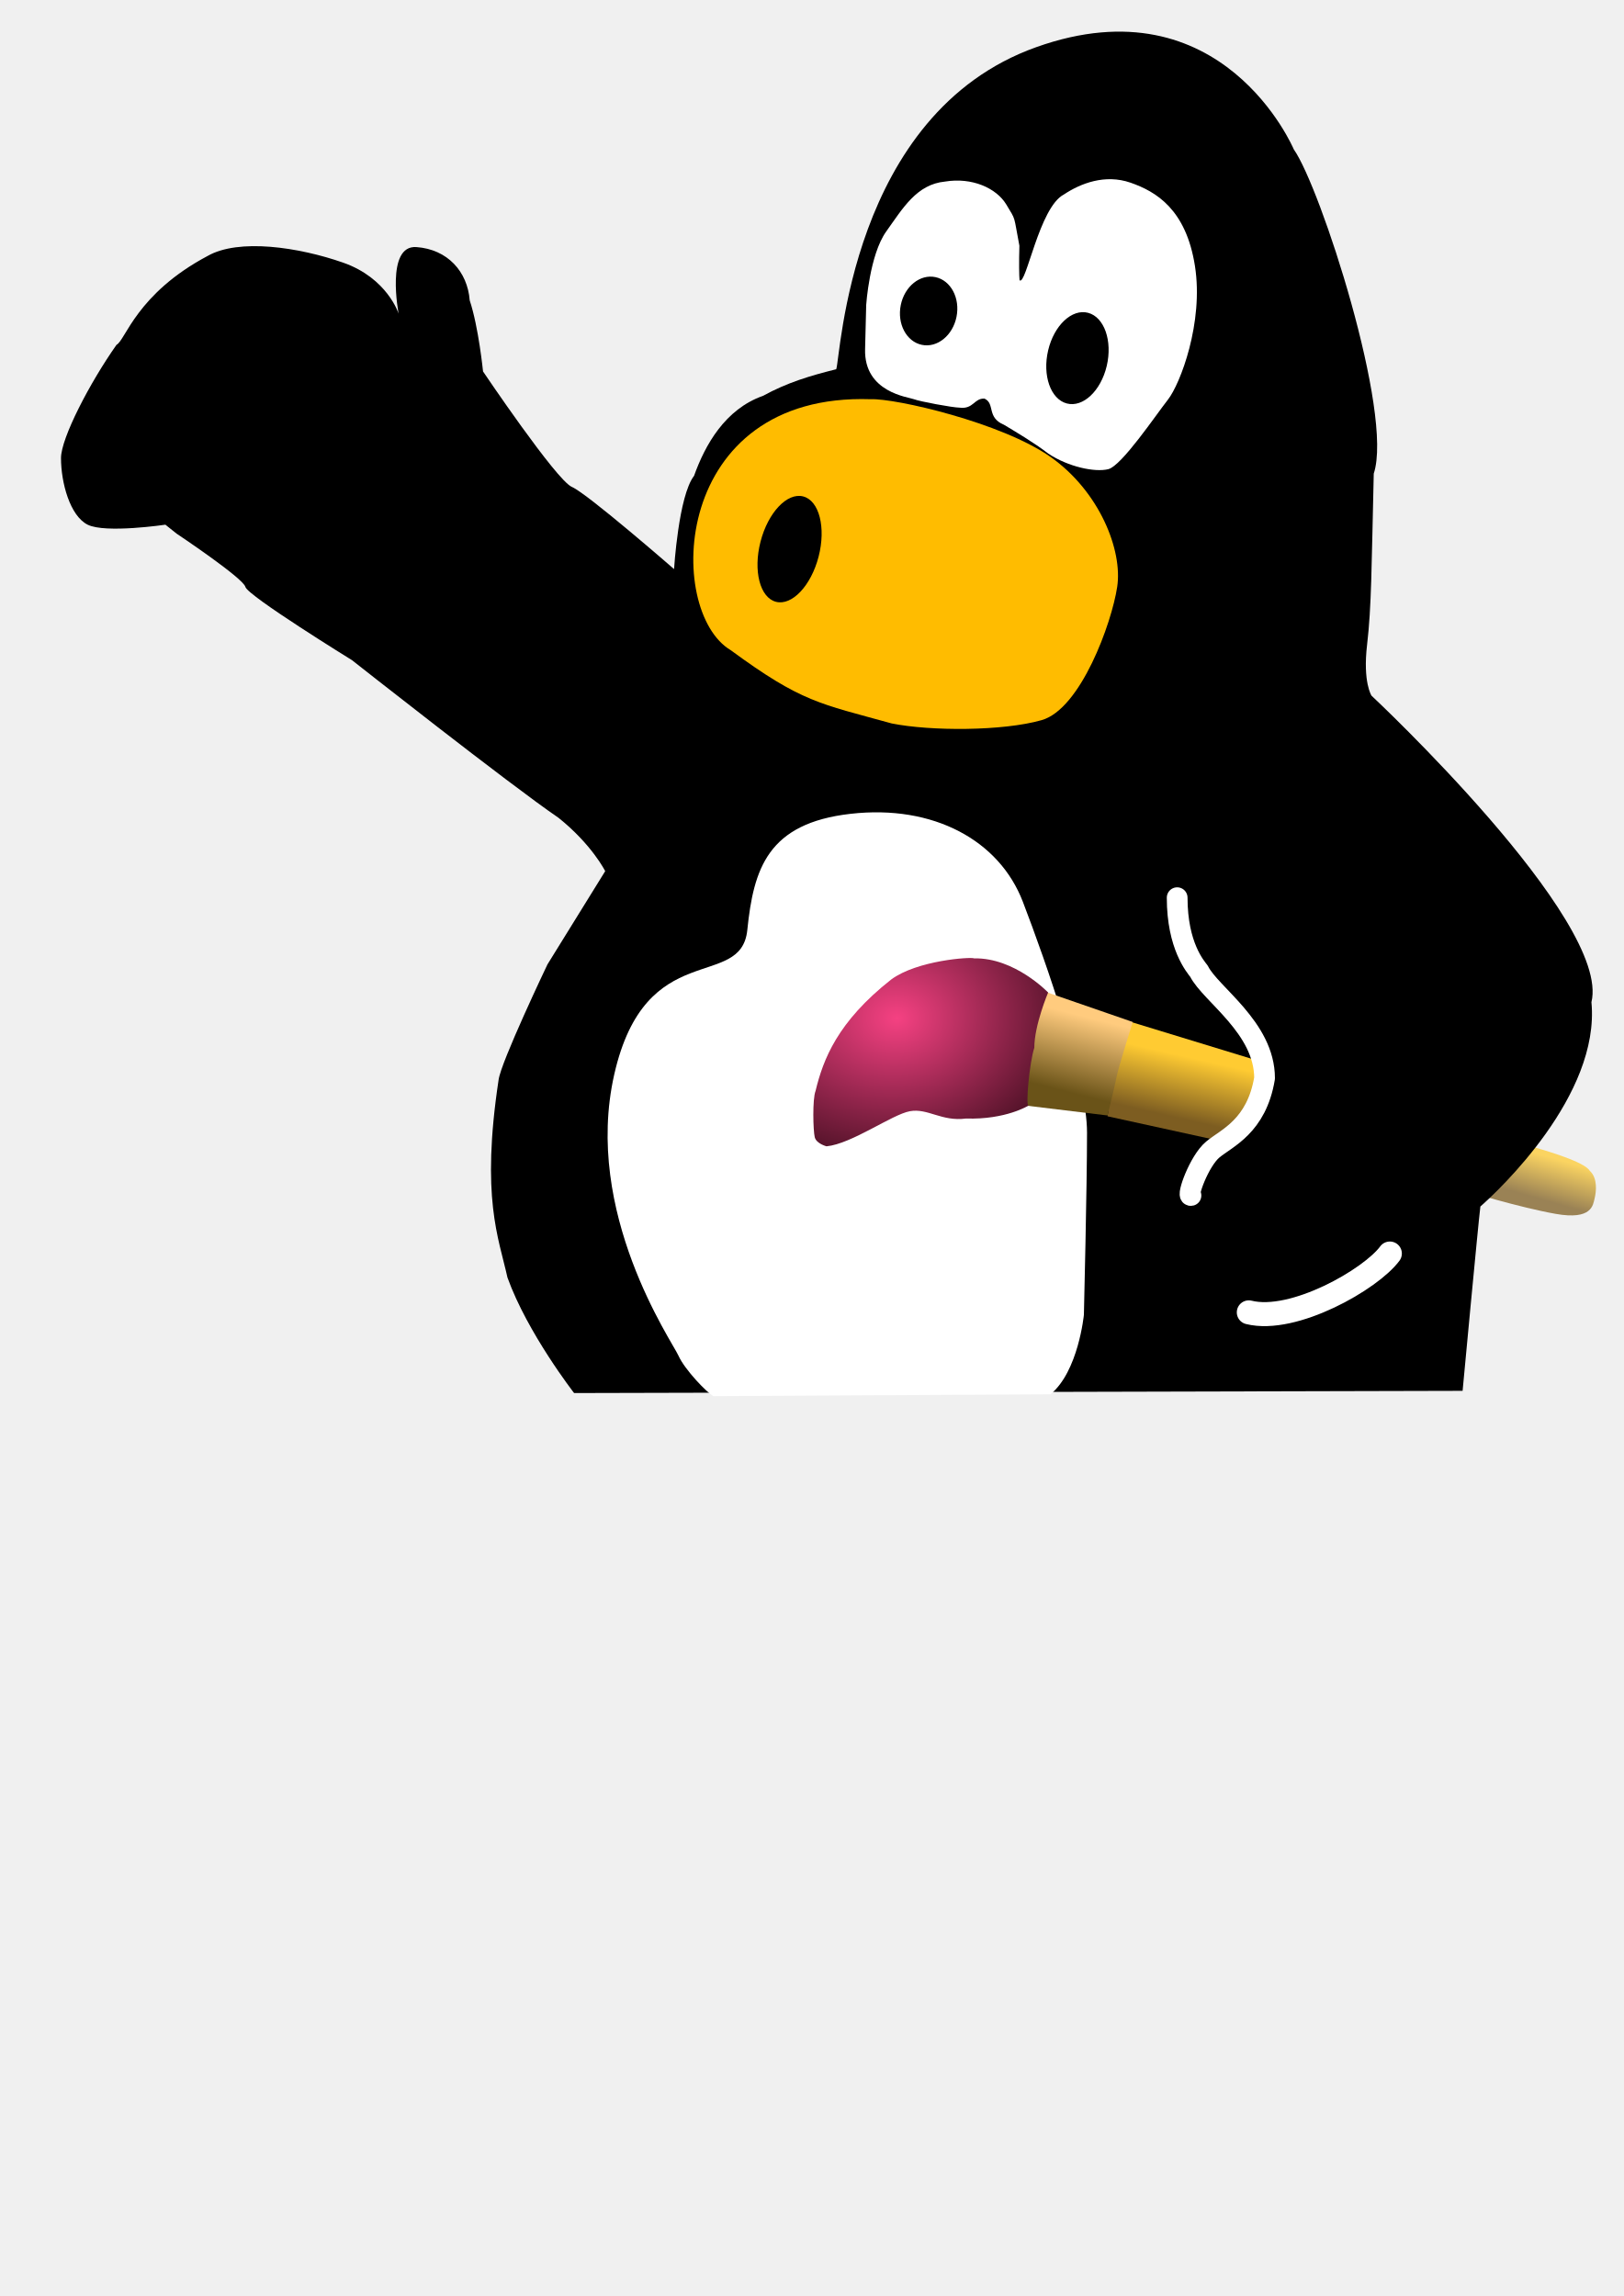
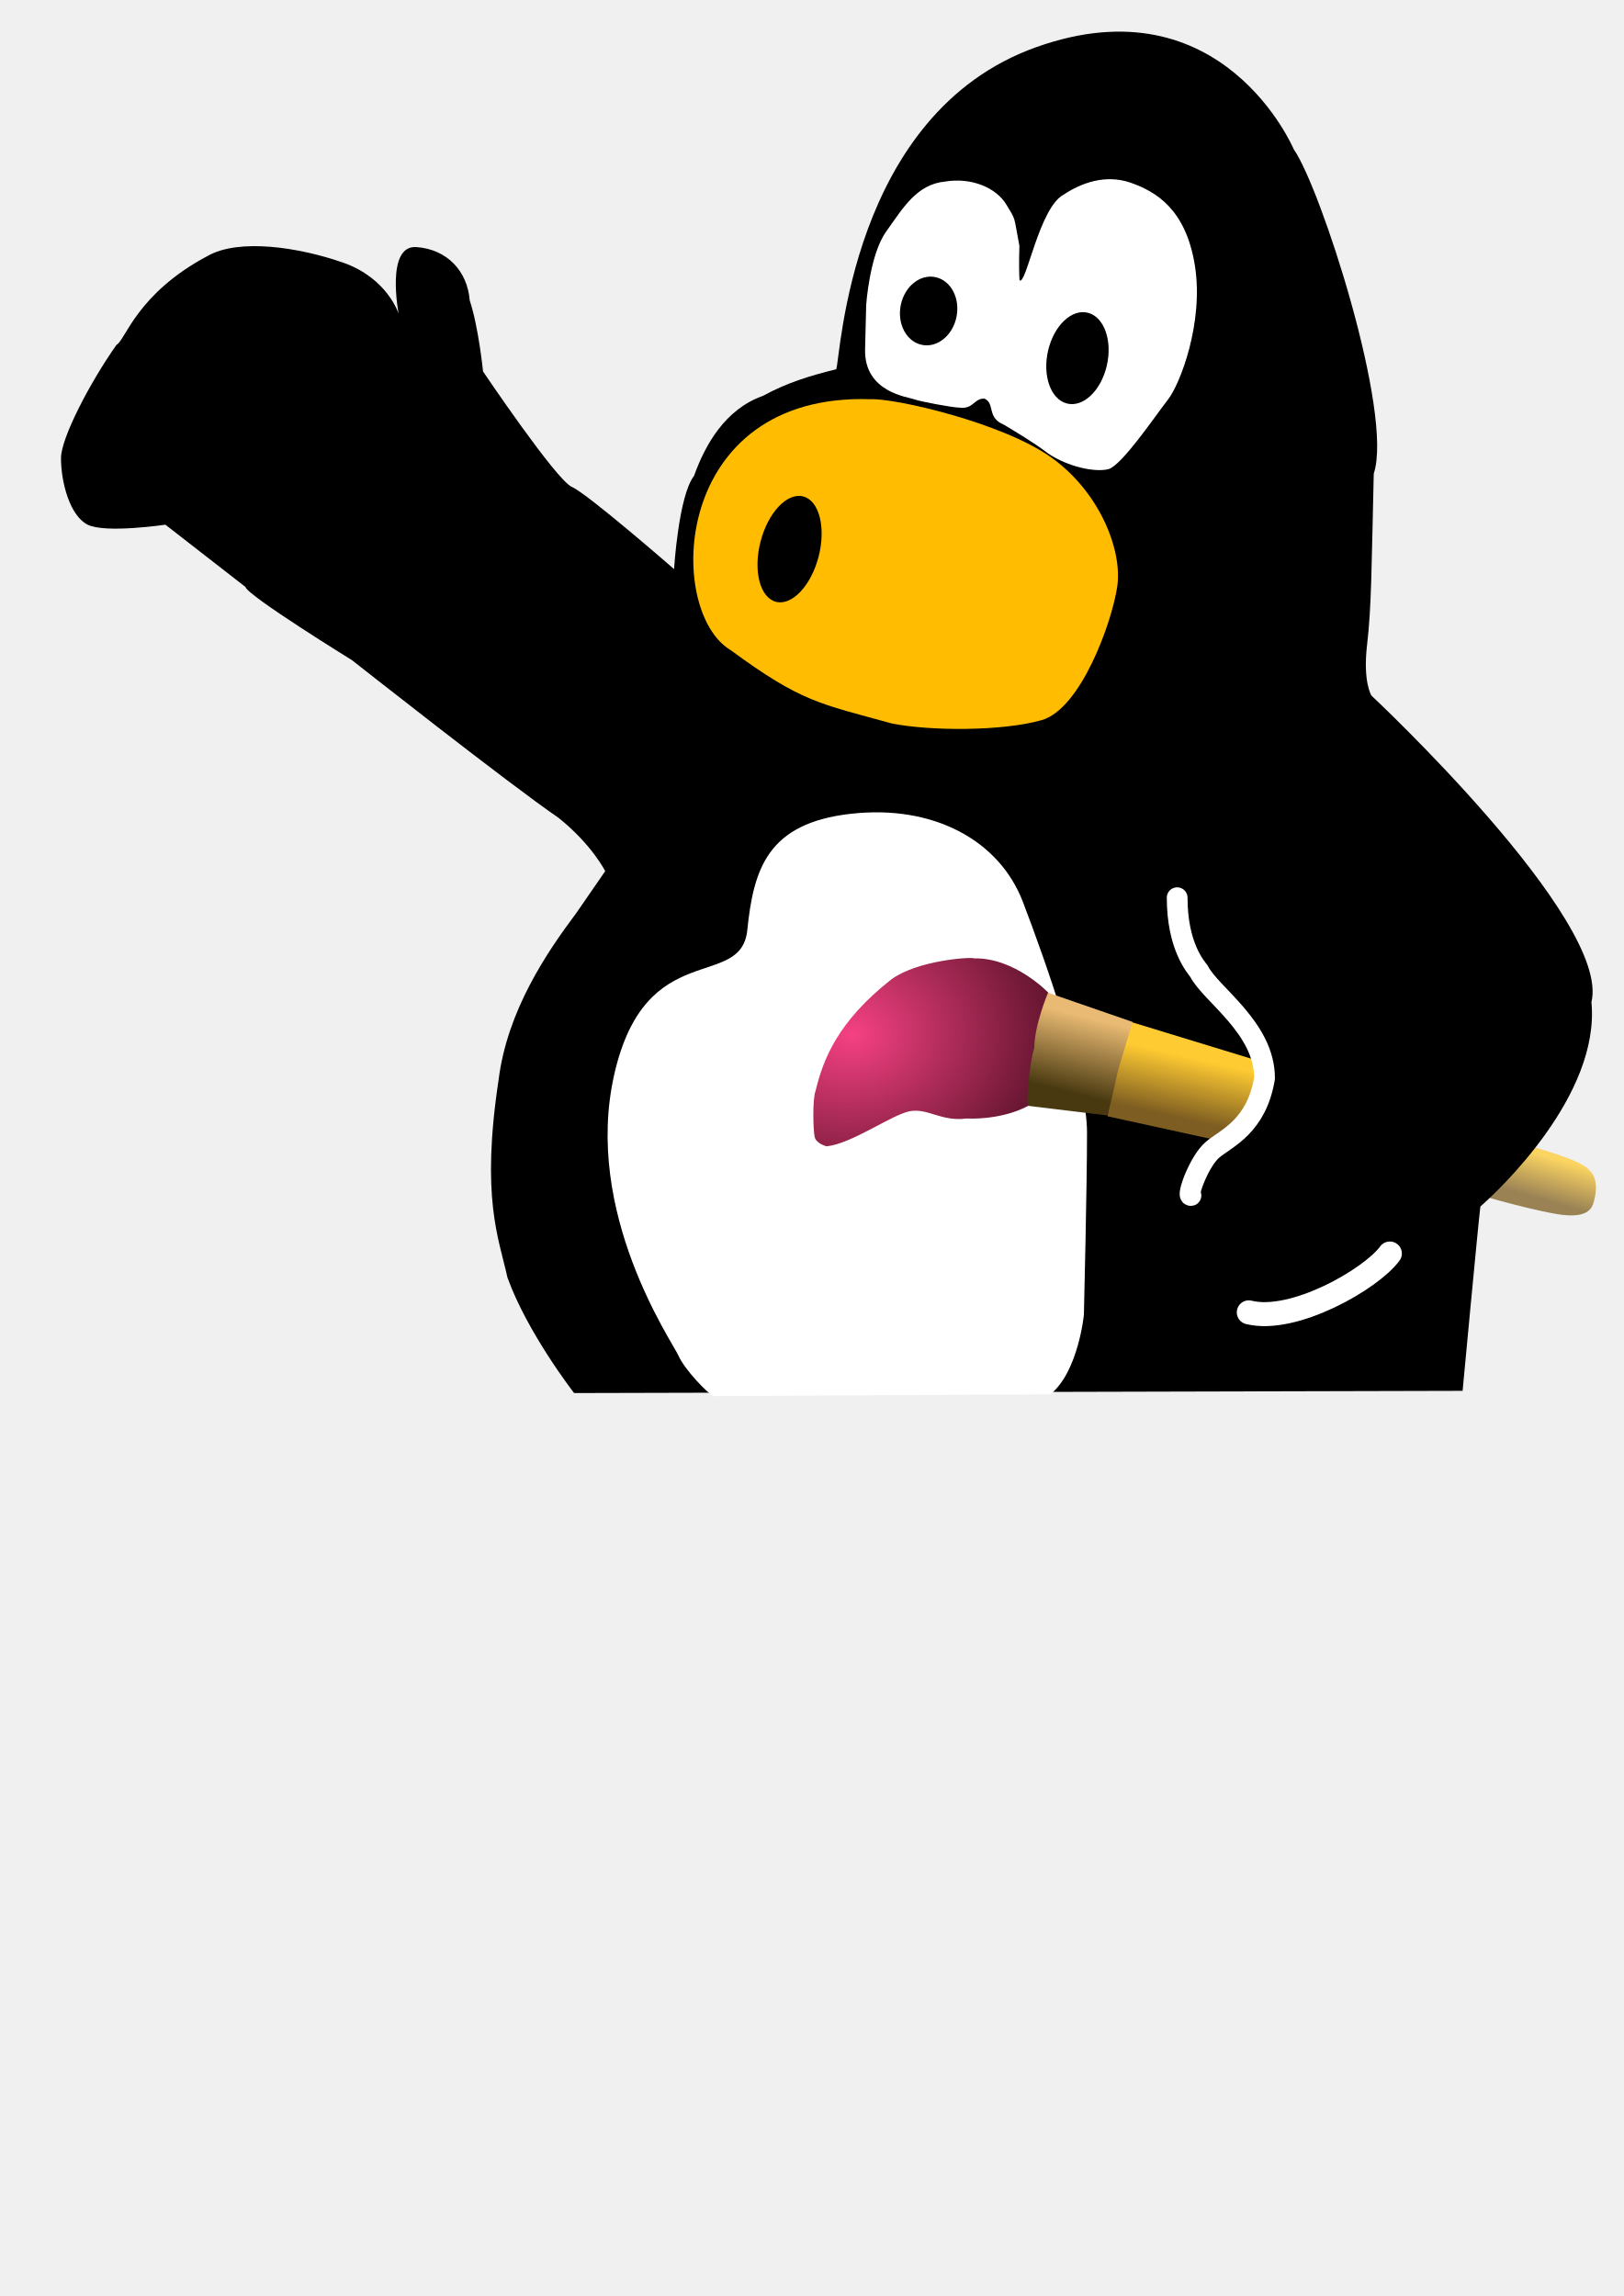
<svg xmlns="http://www.w3.org/2000/svg" xmlns:xlink="http://www.w3.org/1999/xlink" version="1.0" x="0" y="0" width="744.094" height="1052.362" id="svg827">
  <defs id="defs829">
    <linearGradient id="linearGradient888">
      <stop style="stop-color:#ffe06c;stop-opacity:1;" offset="0" id="stop889" />
      <stop style="stop-color:#dea400;stop-opacity:1;" offset="1" id="stop890" />
    </linearGradient>
    <linearGradient id="linearGradient882">
      <stop style="stop-color:#f54182;stop-opacity:1;" offset="0" id="stop883" />
-       <stop style="stop-color:#1e040c;stop-opacity:1;" offset="1" id="stop884" />
+       <stop style="stop-color:#350714;stop-opacity:1;" offset="1" id="stop884" />
    </linearGradient>
    <linearGradient id="linearGradient869">
      <stop style="stop-color:#ffcb7e;stop-opacity:1;" offset="0" id="stop870" />
      <stop style="stop-color:#6a5318;stop-opacity:1;" offset="1" id="stop871" />
    </linearGradient>
    <linearGradient id="linearGradient842">
-       <stop style="stop-color:#ffcb7e;stop-opacity:1;" offset="0" id="stop843" />
-       <stop style="stop-color:#6a5318;stop-opacity:1;" offset="1" id="stop844" />
+       <stop style="stop-color:#e9ba73;stop-opacity:1;" offset="0" id="stop843" />
+       <stop style="stop-color:#493910;stop-opacity:1;" offset="1" id="stop844" />
    </linearGradient>
    <linearGradient id="linearGradient837">
      <stop style="stop-color:#7d5d21;stop-opacity:1;" offset="0" id="stop838" />
      <stop style="stop-color:#ffcb32;stop-opacity:1;" offset="1" id="stop839" />
    </linearGradient>
-     <radialGradient cx="0.306" cy="0.297" r="1.019" fx="0.357" fy="0.32" id="radialGradient840" xlink:href="#linearGradient882" />
+     <radialGradient cx="0.119" cy="0.383" r="1.175" fx="0.169" fy="0.406" id="radialGradient840" xlink:href="#linearGradient882" />
    <radialGradient cx="0.349" cy="0.445" r="0.57" fx="0.349" fy="0.445" id="radialGradient841" xlink:href="#linearGradient888" spreadMethod="pad" />
    <linearGradient x1="0.679" y1="0.227" x2="0.545" y2="0.844" id="linearGradient845" xlink:href="#linearGradient842" />
    <linearGradient x1="0.451" y1="0.805" x2="0.593" y2="0.312" id="linearGradient864" xlink:href="#linearGradient837" />
    <linearGradient x1="4.6143644e-16" y1="0.5" x2="0.241" y2="0.016" id="linearGradient874" xlink:href="#linearGradient837" />
    <linearGradient x1="0.278" y1="0.695" x2="0.424" y2="0.961" id="linearGradient880" xlink:href="#linearGradient882" />
    <linearGradient x1="0.525" y1="0.578" x2="0.506" y2="0.789" id="linearGradient886" xlink:href="#linearGradient882" />
  </defs>
  <path d="M 437.2,216.644 L 437.2,216.644 C 3.7787101e+16,1052.372 439.745,175.927 444.834,167.783 C 449.924,159.64 457.049,145.389 474.863,141.826 C 492.677,138.263 496.24,149.969 504.383,162.185 C 512.526,174.4 505.401,189.669 505.401,189.669 C 505.401,189.669 506.928,193.231 507.946,190.687 C 508.964,188.142 513.544,157.604 531.358,150.478 C 549.172,143.353 550.699,141.826 566.477,146.916 C 582.255,152.005 589.38,184.07 589.889,190.178 C 590.398,196.285 587.853,244.637 557.824,267.031 C 527.795,289.426 516.598,264.995 519.652,266.013 C 522.706,267.031 495.731,254.307 497.258,252.271 C 498.784,250.235 491.659,240.056 492.168,242.092 C 492.677,244.128 483.516,240.565 485.551,245.655 C 487.587,250.744 462.648,241.583 459.594,242.601 C 456.54,243.619 440.763,235.984 440.254,232.422 C 439.745,228.859 437.2,216.644 437.2,216.644 z " style="fill:#d1a3c7;fill-rule:evenodd;stroke:#000000;stroke-width:1pt;" id="path849" />
-   <g id="g949">
+   <g id="g875">
    <path d="M 732.256,582.451 C 762.441,590.277 767.658,594.376 768.776,596.239 C 772.502,599.593 771.757,605.928 771.012,608.909 C 770.267,611.89 769.894,618.971 753.125,615.99 C 736.355,613.008 712.133,605.555 712.133,605.555 L 730.393,583.569" transform="translate(-40.24615,-59.62392)" style="fill:url(#linearGradient874);fill-opacity:0.75;fill-rule:evenodd;stroke-width:1pt;" id="path875" />
-     <path d="M 303.342,698.123 C 303.342,698.123 281.966,670.639 272.805,645.191 C 268.733,626.868 260.589,608.546 268.733,554.596 C 269.751,546.452 291.127,501.663 291.127,501.663 L 317.593,458.91 C 317.593,458.91 311.486,446.695 296.217,434.48 C 273.822,419.211 201.55,362.207 201.55,362.207 C 201.55,362.207 153.707,332.687 152.689,328.616 C 151.671,324.544 121.133,304.185 121.133,304.185 L 116.044,300.114 C 116.044,300.114 88.56,304.185 80.416,300.114 C 72.273,296.042 68.201,280.773 68.201,269.576 C 68.201,260.415 81.434,234.966 93.649,217.662 C 97.721,215.626 102.811,194.249 135.384,176.945 C 149.635,168.801 177.119,172.873 197.478,179.998 C 217.836,187.124 222.926,203.411 222.926,203.411 C 222.926,203.411 216.819,171.855 231.07,172.873 C 245.321,173.891 254.482,184.07 255.5,197.303 C 259.572,209.518 261.607,229.877 261.607,229.877 C 261.607,229.877 295.199,279.755 302.324,282.809 C 309.45,285.863 349.149,320.472 349.149,320.472 C 349.149,320.472 351.185,286.881 358.31,277.719 C 363.4,263.468 372.561,247.182 389.866,241.074 C 401.063,234.966 411.243,231.913 423.458,228.859 C 425.494,223.769 429.565,111.797 515.071,81.259 C 600.577,50.722 633.151,128.084 633.151,128.084 C 645.366,145.389 678.958,249.217 669.796,276.701 C 668.778,319.454 668.778,337.777 666.743,355.082 C 664.707,372.387 668.778,378.494 668.778,378.494 C 668.778,378.494 778.715,481.305 769.553,518.968 C 773.625,561.721 726.8,605.492 718.657,612.617 C 717.639,620.761 710.513,697.105 710.513,697.105 L 303.342,698.123 z " transform="translate(-40.24615,-59.62392)" style="fill-rule:evenodd;stroke-width:1pt;" id="path846" />
+     <path d="M 303.342,698.123 C 303.342,698.123 281.966,670.639 272.805,645.191 C 268.733,626.868 260.589,608.546 268.733,554.596 C 272.732,522.603 290.983,496.001 304.323,478.144 L 317.593,458.91 C 317.593,458.91 311.486,446.695 296.217,434.48 C 273.822,419.211 201.55,362.207 201.55,362.207 C 201.55,362.207 153.707,332.687 152.689,328.616 L 116.044,300.114 C 116.044,300.114 88.56,304.185 80.416,300.114 C 72.273,296.042 68.201,280.773 68.201,269.576 C 68.201,260.415 81.434,234.966 93.649,217.662 C 97.721,215.626 102.811,194.249 135.384,176.945 C 149.635,168.801 177.119,172.873 197.478,179.998 C 217.836,187.124 222.926,203.411 222.926,203.411 C 222.926,203.411 216.819,171.855 231.07,172.873 C 245.321,173.891 254.482,184.07 255.5,197.303 C 259.572,209.518 261.607,229.877 261.607,229.877 C 261.607,229.877 295.199,279.755 302.324,282.809 C 309.45,285.863 349.149,320.472 349.149,320.472 C 349.149,320.472 351.185,286.881 358.31,277.719 C 363.4,263.468 372.561,247.182 389.866,241.074 C 401.063,234.966 411.243,231.913 423.458,228.859 C 425.494,223.769 429.565,111.797 515.071,81.259 C 600.577,50.722 633.151,128.084 633.151,128.084 C 645.366,145.389 678.958,249.217 669.796,276.701 C 668.778,319.454 668.778,337.777 666.743,355.082 C 664.707,372.387 668.778,378.494 668.778,378.494 C 668.778,378.494 778.715,481.305 769.553,518.968 C 773.625,561.721 726.8,605.492 718.657,612.617 C 717.639,620.761 710.513,697.105 710.513,697.105 L 303.342,698.123 z " transform="translate(-40.24615,-59.62392)" style="fill-rule:evenodd;stroke-width:1pt;" id="path846" />
    <path d="M 437.2,199.339 C 437.2,199.339 438.727,176.436 446.361,165.747 C 453.996,155.059 460.331,144.089 473.336,142.844 C 485.551,140.808 496.84,145.753 501.42,153.387 C 506.001,161.021 504.629,157.831 507.401,172.256 C 507.173,179.825 507.282,186.261 507.473,188.07 C 510.455,190.874 516.436,154.668 527.759,148.788 C 535.394,143.698 546.627,139.281 558.333,143.353 C 570.039,147.425 583.781,155.568 587.853,181.525 C 591.925,207.482 581.073,235.675 575.474,242.801 C 569.876,249.926 554.262,273.139 548.154,274.666 C 542.046,276.192 529.831,273.648 520.67,267.54 C 514.053,262.45 505.481,257.406 500.301,254.298 C 492.264,250.944 496.395,244.58 491.391,242.318 C 486.554,242.137 486.412,247.244 480.029,246.471 C 476.694,246.425 461.63,243.619 459.085,242.601 C 456.54,241.583 436.182,239.547 436.691,219.697 C 437.2,199.848 437.2,199.339 437.2,199.339 z " transform="translate(-40.24615,-59.62392)" style="fill:#ffffff;fill-rule:evenodd;stroke-width:1pt;" id="path853" />
    <path d="M 482.954 202.721 A 12.856 15.279 0 1 0 457.241,202.721 A 12.856 15.279 0 1 0 482.954 202.721 z" transform="matrix(-0.993474,-0.209364,0.204835,-1.015442,851.0699,446.8114)" style="fill-rule:evenodd;stroke-width:1pt;" id="path876" />
    <path d="M 439.236,242.601 C 450.433,242.092 499.293,253.289 521.688,269.067 C 544.082,284.845 554.77,311.82 552.226,328.616 C 549.681,345.412 535.43,384.602 517.616,389.691 C 499.802,394.781 466.72,394.781 448.906,391.218 C 415.823,382.057 407.68,381.548 375.106,357.627 C 345.077,339.813 347.622,239.547 439.236,242.601 z " transform="translate(-40.24615,-59.62392)" style="fill:#ffbc00;fill-rule:evenodd;stroke-width:1pt;" id="path844" />
    <path d="M 420.404 312.838 A 13.742 24.939 0 1 0 392.92,312.838 A 13.742 24.939 0 1 0 420.404 312.838 z" transform="matrix(0.968234,0.25004,-0.25004,0.968234,46.31459,-152.8958)" style="fill-rule:evenodd;stroke-width:1pt;" id="path847" />
    <path d="M 367.216,699.535 C 364.449,698.217 354.016,687.432 351.147,680.954 C 348.277,674.476 307.382,615.454 321.731,552.113 C 336.08,488.772 379.844,513.964 382.714,485.893 C 385.584,457.821 392.041,436.947 430.066,432.629 C 468.09,428.31 498.223,444.865 508.985,472.937 C 519.746,501.008 538.4,554.272 538.4,578.745 C 538.4,603.217 536.965,662.24 536.965,662.24 C 536.965,662.24 534.44,688.219 521.655,698.695 L 367.216,699.535 z " transform="translate(-40.24615,-59.62392)" style="fill:#ffffff;fill-rule:evenodd;stroke-width:0.998pt;" id="path850" />
    <path d="M 612.536,661.134 C 633.063,666.275 668.55,645.916 677.175,634.168" transform="translate(-40.24615,-59.62392)" style="fill:none;fill-rule:evenodd;stroke:#ffffff;stroke-width:11;stroke-linecap:round;stroke-linejoin:round;" id="path851" />
    <path d="M 558.602,528.044 L 617.108,545.932 L 614.872,564.191 L 598.848,582.451 L 547.795,571.272 L 551.149,548.167 L 558.602,528.044 z " transform="translate(-40.24615,-59.62392)" style="fill:url(#linearGradient864);fill-rule:evenodd;stroke-width:1pt;" id="path861" />
    <path d="M 579.707,471.075 C 579.707,493.209 588.139,502.695 589.72,504.803 C 594.99,515.343 619.759,530.626 619.759,553.815 C 616.07,575.949 602.368,581.219 596.044,586.489 C 589.72,591.759 583.923,608.096 586.031,607.569" transform="translate(-40.24615,-59.62392)" style="fill:none;fill-opacity:0.75;fill-rule:evenodd;stroke:#ffffff;stroke-width:9.5;stroke-linecap:round;stroke-linejoin:round;" id="path854" />
    <path d="M 510.902,566.427 L 510.902,566.427 C 508.294,541.46 519.473,514.256 519.473,514.256 L 559.347,528.044 C 559.347,528.044 552.639,549.285 551.894,553.385 C 551.149,557.484 547.795,570.899 547.795,570.899 L 510.902,566.427 z " transform="translate(-40.24615,-59.62392)" style="fill:url(#linearGradient845);fill-rule:evenodd;stroke-width:1pt;" id="path862" />
    <path d="M 552.639 224.149 A 13.788 22.545 0 1 0 525.063,224.149 A 13.788 22.545 0 1 0 552.639 224.149 z" transform="matrix(0.974024,0.257678,-0.216519,0.921425,17.43917,-181.235)" style="fill-rule:evenodd;stroke-width:1pt;" id="path877" />
    <path d="M 419.022,585.032 C 430.574,583.914 449.026,570.434 457.224,568.944 C 465.422,567.453 471.757,573.788 482.937,572.298 C 501.223,572.889 511.631,566.335 511.631,566.335 C 510.14,567.081 512.003,546.585 514.239,539.877 C 514.239,529.443 520.574,514.537 520.574,514.537 C 520.574,514.537 505.296,498.513 486.663,498.886 C 485.173,498.14 460.578,499.759 448.653,508.575 C 424.058,527.952 417.505,545.105 413.996,559.628 C 412.506,563.354 412.879,577.887 413.624,580.869 C 414.369,583.85 419.022,585.032 419.022,585.032 z " transform="translate(-40.24615,-59.62392)" style="fill:url(#radialGradient840);fill-rule:evenodd;stroke-width:1pt;" id="path885" />
  </g>
</svg>
